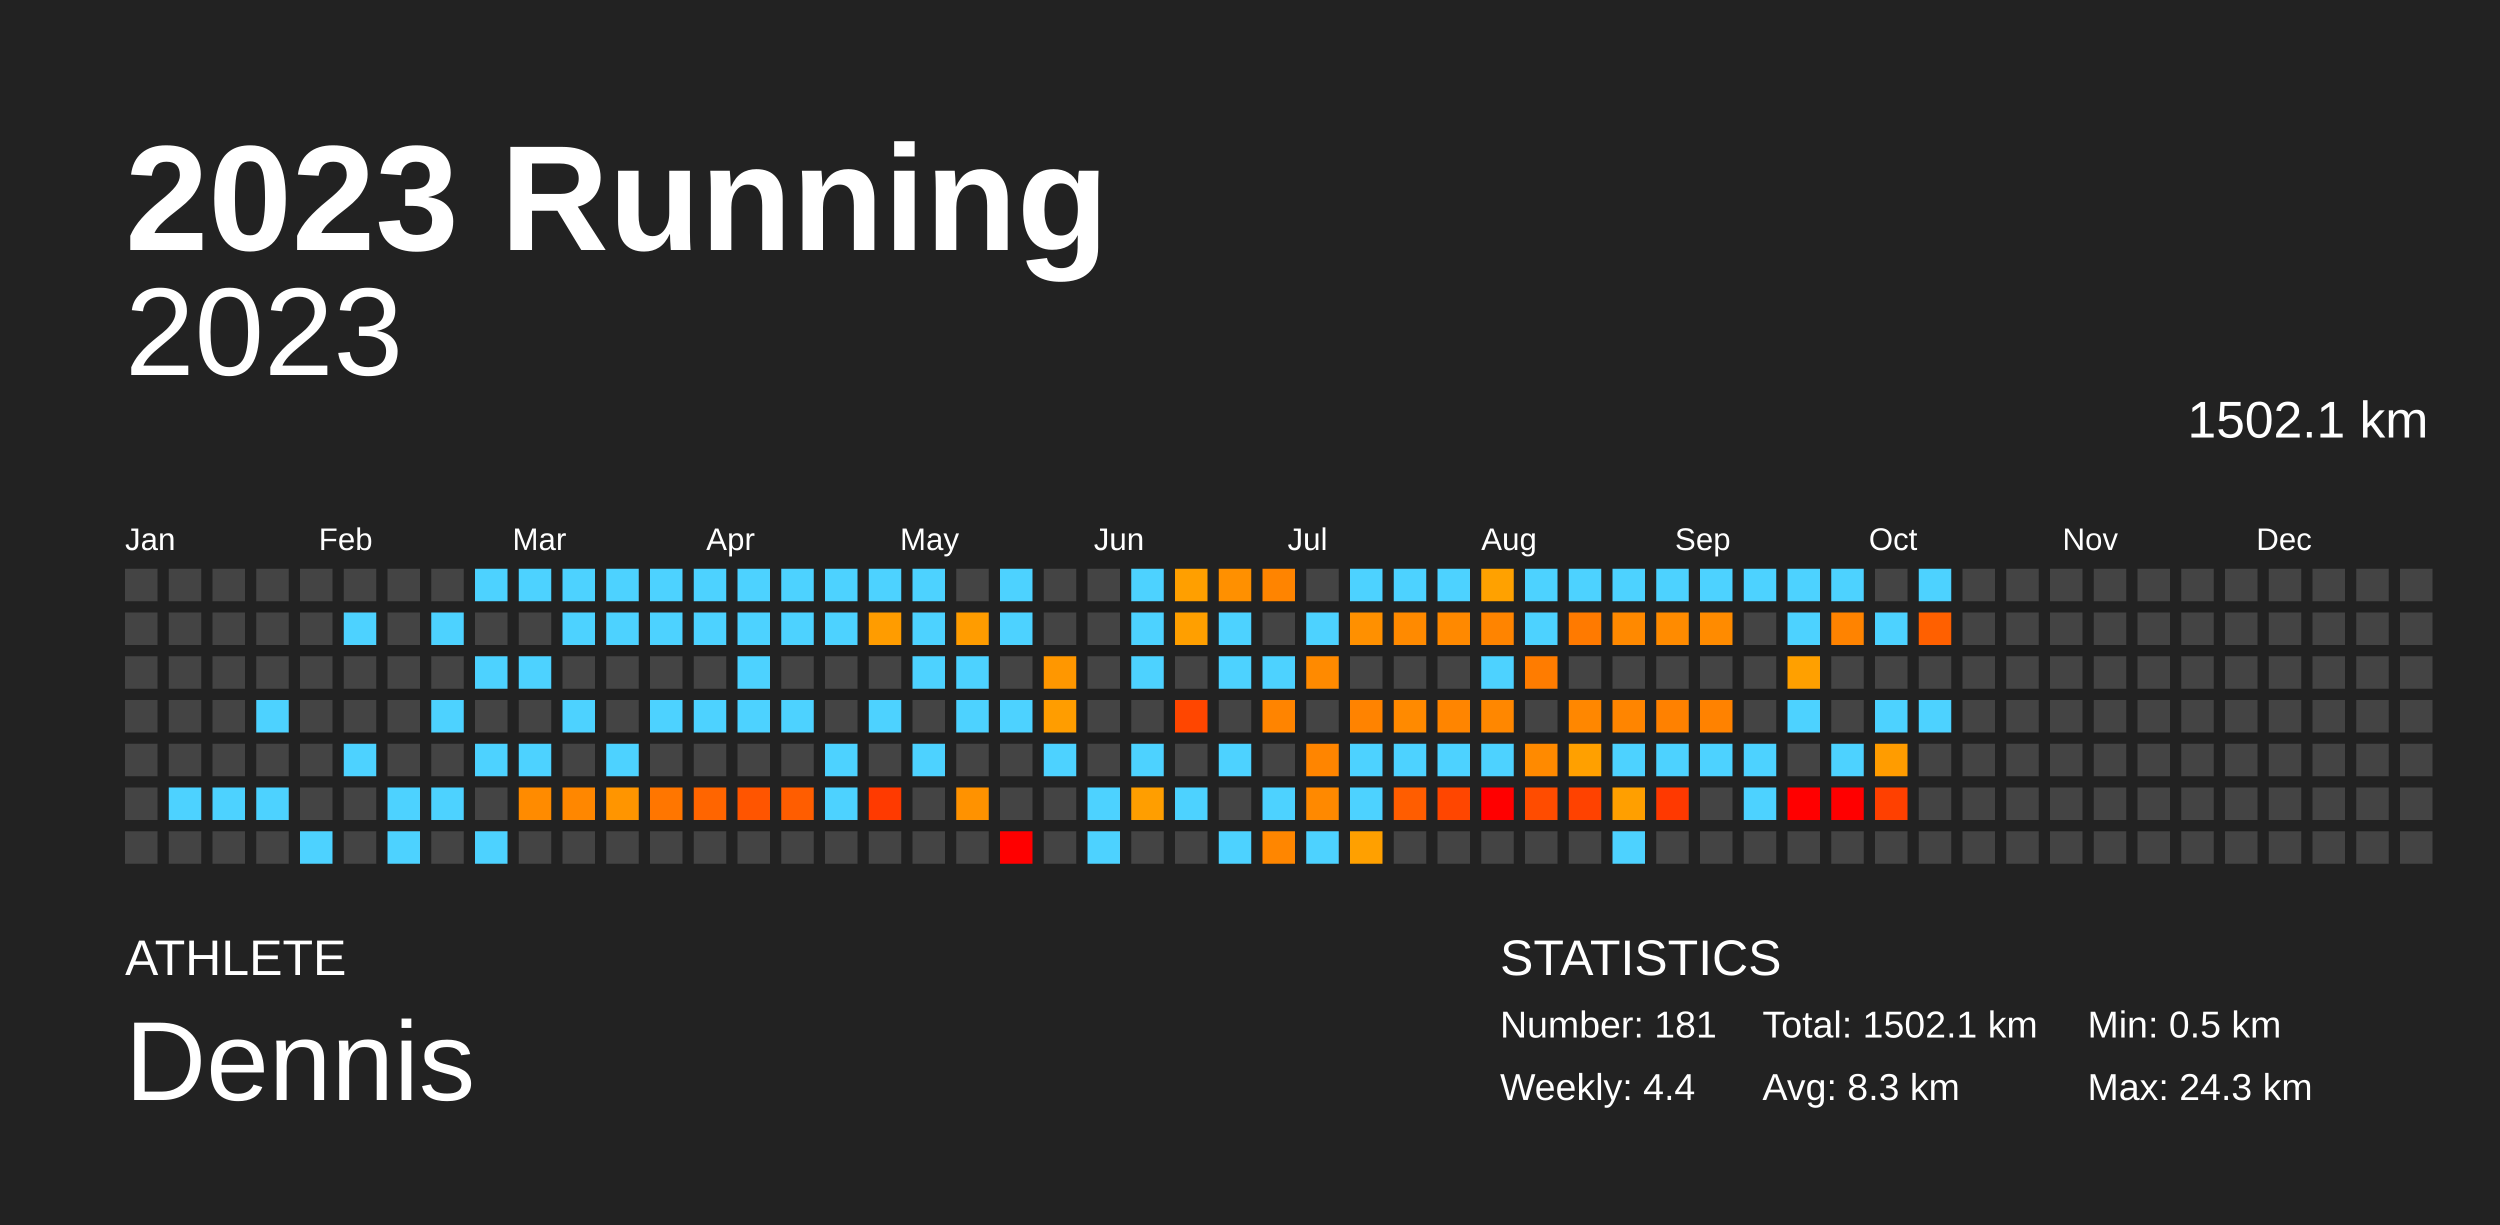
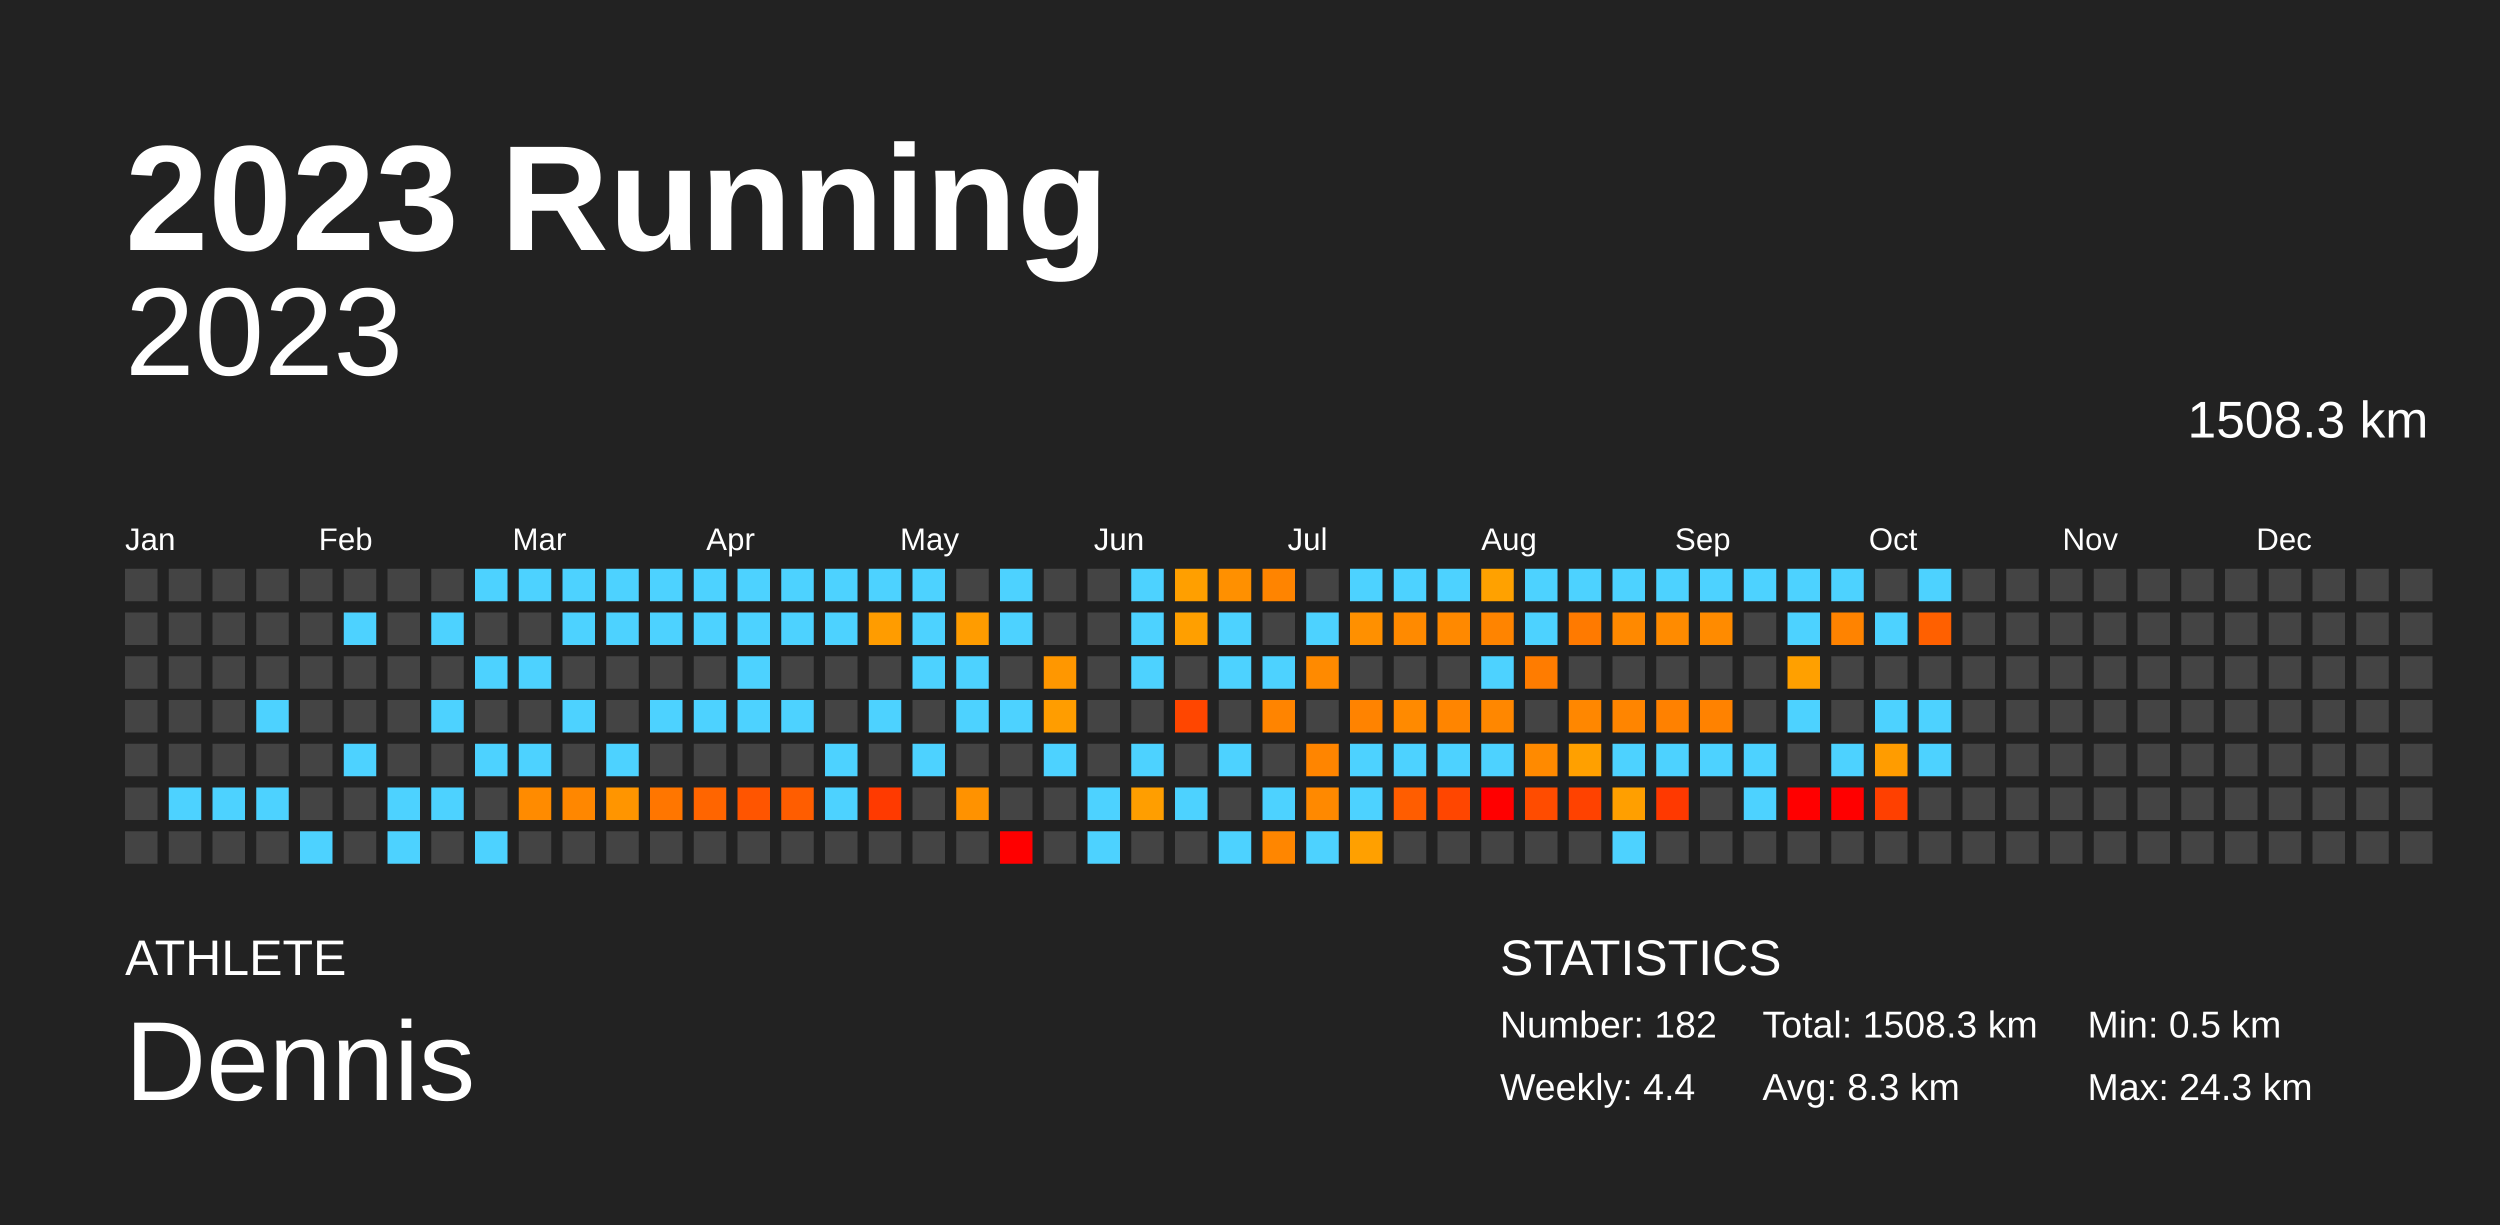
<svg xmlns="http://www.w3.org/2000/svg" baseProfile="full" height="98mm" version="1.1" viewBox="0,0,200,98" width="200mm">
  <defs />
  <rect fill="#222222" height="98" width="200" x="0" y="0" />
  <text fill="#FFFFFF" style="font-size:12px; font-family:Arial; font-weight:bold;" x="10" y="20">2023 Running</text>
  <text fill="#FFFFFF" style="font-size:4px; font-family:Arial" x="10" y="78">ATHLETE</text>
  <text fill="#FFFFFF" style="font-size:9px; font-family:Arial" x="10" y="88">Dennis</text>
  <text fill="#FFFFFF" style="font-size:4px; font-family:Arial" x="120" y="78">STATISTICS</text>
-   <text fill="#FFFFFF" style="font-size:3px; font-family:Arial" x="120" y="83">Number: 181</text>
+   <text fill="#FFFFFF" style="font-size:3px; font-family:Arial" x="120" y="83">Number: 182</text>
  <text fill="#FFFFFF" style="font-size:3px; font-family:Arial" x="120" y="88">Weekly: 4.4</text>
-   <text fill="#FFFFFF" style="font-size:3px; font-family:Arial" x="141" y="83">Total: 1502.1 km</text>
+   <text fill="#FFFFFF" style="font-size:3px; font-family:Arial" x="141" y="83">Total: 1508.3 km</text>
  <text fill="#FFFFFF" style="font-size:3px; font-family:Arial" x="141" y="88">Avg: 8.3 km</text>
  <text fill="#FFFFFF" style="font-size:3px; font-family:Arial" x="167" y="83">Min: 0.5 km</text>
  <text fill="#FFFFFF" style="font-size:3px; font-family:Arial" x="167" y="88">Max: 24.3 km</text>
  <text alignment-baseline="hanging" fill="#FFFFFF" style="font-size:10.0px; font-family:Arial;" x="10" y="30">2023</text>
-   <text alignment-baseline="hanging" fill="#FFFFFF" style="font-size:4.125px; font-family:Arial;" x="175" y="35">1502.1 km</text>
+   <text alignment-baseline="hanging" fill="#FFFFFF" style="font-size:4.125px; font-family:Arial;" x="175" y="35">1508.3 km</text>
  <text fill="#FFFFFF" style="font-size:2.5px; font-family:Arial" x="10.0" y="44">Jan</text>
  <text fill="#FFFFFF" style="font-size:2.5px; font-family:Arial" x="25.5" y="44">Feb</text>
  <text fill="#FFFFFF" style="font-size:2.5px; font-family:Arial" x="41.0" y="44">Mar</text>
  <text fill="#FFFFFF" style="font-size:2.5px; font-family:Arial" x="56.5" y="44">Apr</text>
  <text fill="#FFFFFF" style="font-size:2.5px; font-family:Arial" x="72.0" y="44">May</text>
  <text fill="#FFFFFF" style="font-size:2.5px; font-family:Arial" x="87.5" y="44">Jun</text>
  <text fill="#FFFFFF" style="font-size:2.5px; font-family:Arial" x="103.0" y="44">Jul</text>
  <text fill="#FFFFFF" style="font-size:2.5px; font-family:Arial" x="118.5" y="44">Aug</text>
  <text fill="#FFFFFF" style="font-size:2.5px; font-family:Arial" x="134.0" y="44">Sep</text>
  <text fill="#FFFFFF" style="font-size:2.5px; font-family:Arial" x="149.5" y="44">Oct</text>
  <text fill="#FFFFFF" style="font-size:2.5px; font-family:Arial" x="165.0" y="44">Nov</text>
  <text fill="#FFFFFF" style="font-size:2.5px; font-family:Arial" x="180.5" y="44">Dec</text>
  <rect fill="#444444" height="2.6" width="2.6" x="10.0" y="45.5" />
  <rect fill="#444444" height="2.6" width="2.6" x="10.0" y="49.0" />
  <rect fill="#444444" height="2.6" width="2.6" x="10.0" y="52.5" />
  <rect fill="#444444" height="2.6" width="2.6" x="10.0" y="56.0" />
  <rect fill="#444444" height="2.6" width="2.6" x="10.0" y="59.5" />
  <rect fill="#444444" height="2.6" width="2.6" x="10.0" y="63.0" />
  <rect fill="#444444" height="2.6" width="2.6" x="10.0" y="66.5" />
  <rect fill="#444444" height="2.6" width="2.6" x="13.5" y="45.5" />
  <rect fill="#444444" height="2.6" width="2.6" x="13.5" y="49.0" />
  <rect fill="#444444" height="2.6" width="2.6" x="13.5" y="52.5" />
  <rect fill="#444444" height="2.6" width="2.6" x="13.5" y="56.0" />
  <rect fill="#444444" height="2.6" width="2.6" x="13.5" y="59.5" />
  <rect fill="#4dd2ff" height="2.6" width="2.6" x="13.5" y="63.0" />
  <rect fill="#444444" height="2.6" width="2.6" x="13.5" y="66.5" />
  <rect fill="#444444" height="2.6" width="2.6" x="17.0" y="45.5" />
  <rect fill="#444444" height="2.6" width="2.6" x="17.0" y="49.0" />
  <rect fill="#444444" height="2.6" width="2.6" x="17.0" y="52.5" />
  <rect fill="#444444" height="2.6" width="2.6" x="17.0" y="56.0" />
  <rect fill="#444444" height="2.6" width="2.6" x="17.0" y="59.5" />
  <rect fill="#4dd2ff" height="2.6" width="2.6" x="17.0" y="63.0" />
  <rect fill="#444444" height="2.6" width="2.6" x="17.0" y="66.5" />
  <rect fill="#444444" height="2.6" width="2.6" x="20.5" y="45.5" />
  <rect fill="#444444" height="2.6" width="2.6" x="20.5" y="49.0" />
  <rect fill="#444444" height="2.6" width="2.6" x="20.5" y="52.5" />
  <rect fill="#4dd2ff" height="2.6" width="2.6" x="20.5" y="56.0" />
  <rect fill="#444444" height="2.6" width="2.6" x="20.5" y="59.5" />
  <rect fill="#4dd2ff" height="2.6" width="2.6" x="20.5" y="63.0" />
  <rect fill="#444444" height="2.6" width="2.6" x="20.5" y="66.5" />
  <rect fill="#444444" height="2.6" width="2.6" x="24.0" y="45.5" />
  <rect fill="#444444" height="2.6" width="2.6" x="24.0" y="49.0" />
  <rect fill="#444444" height="2.6" width="2.6" x="24.0" y="52.5" />
  <rect fill="#444444" height="2.6" width="2.6" x="24.0" y="56.0" />
  <rect fill="#444444" height="2.6" width="2.6" x="24.0" y="59.5" />
  <rect fill="#444444" height="2.6" width="2.6" x="24.0" y="63.0" />
  <rect fill="#4dd2ff" height="2.6" width="2.6" x="24.0" y="66.5" />
  <rect fill="#444444" height="2.6" width="2.6" x="27.5" y="45.5" />
  <rect fill="#4dd2ff" height="2.6" width="2.6" x="27.5" y="49.0" />
  <rect fill="#444444" height="2.6" width="2.6" x="27.5" y="52.5" />
  <rect fill="#444444" height="2.6" width="2.6" x="27.5" y="56.0" />
  <rect fill="#4dd2ff" height="2.6" width="2.6" x="27.5" y="59.5" />
  <rect fill="#444444" height="2.6" width="2.6" x="27.5" y="63.0" />
  <rect fill="#444444" height="2.6" width="2.6" x="27.5" y="66.5" />
  <rect fill="#444444" height="2.6" width="2.6" x="31.0" y="45.5" />
  <rect fill="#444444" height="2.6" width="2.6" x="31.0" y="49.0" />
  <rect fill="#444444" height="2.6" width="2.6" x="31.0" y="52.5" />
  <rect fill="#444444" height="2.6" width="2.6" x="31.0" y="56.0" />
  <rect fill="#444444" height="2.6" width="2.6" x="31.0" y="59.5" />
  <rect fill="#4dd2ff" height="2.6" width="2.6" x="31.0" y="63.0" />
  <rect fill="#4dd2ff" height="2.6" width="2.6" x="31.0" y="66.5" />
  <rect fill="#444444" height="2.6" width="2.6" x="34.5" y="45.5" />
  <rect fill="#4dd2ff" height="2.6" width="2.6" x="34.5" y="49.0" />
  <rect fill="#444444" height="2.6" width="2.6" x="34.5" y="52.5" />
  <rect fill="#4dd2ff" height="2.6" width="2.6" x="34.5" y="56.0" />
  <rect fill="#444444" height="2.6" width="2.6" x="34.5" y="59.5" />
  <rect fill="#4dd2ff" height="2.6" width="2.6" x="34.5" y="63.0" />
  <rect fill="#444444" height="2.6" width="2.6" x="34.5" y="66.5" />
  <rect fill="#4dd2ff" height="2.6" width="2.6" x="38.0" y="45.5" />
  <rect fill="#444444" height="2.6" width="2.6" x="38.0" y="49.0" />
  <rect fill="#4dd2ff" height="2.6" width="2.6" x="38.0" y="52.5" />
  <rect fill="#444444" height="2.6" width="2.6" x="38.0" y="56.0" />
  <rect fill="#4dd2ff" height="2.6" width="2.6" x="38.0" y="59.5" />
  <rect fill="#444444" height="2.6" width="2.6" x="38.0" y="63.0" />
  <rect fill="#4dd2ff" height="2.6" width="2.6" x="38.0" y="66.5" />
  <rect fill="#4dd2ff" height="2.6" width="2.6" x="41.5" y="45.5" />
  <rect fill="#444444" height="2.6" width="2.6" x="41.5" y="49.0" />
  <rect fill="#4dd2ff" height="2.6" width="2.6" x="41.5" y="52.5" />
  <rect fill="#444444" height="2.6" width="2.6" x="41.5" y="56.0" />
  <rect fill="#4dd2ff" height="2.6" width="2.6" x="41.5" y="59.5" />
  <rect fill="#ff8b00" height="2.6" width="2.6" x="41.5" y="63.0" />
  <rect fill="#444444" height="2.6" width="2.6" x="41.5" y="66.5" />
  <rect fill="#4dd2ff" height="2.6" width="2.6" x="45.0" y="45.5" />
  <rect fill="#4dd2ff" height="2.6" width="2.6" x="45.0" y="49.0" />
  <rect fill="#444444" height="2.6" width="2.6" x="45.0" y="52.5" />
  <rect fill="#4dd2ff" height="2.6" width="2.6" x="45.0" y="56.0" />
  <rect fill="#444444" height="2.6" width="2.6" x="45.0" y="59.5" />
  <rect fill="#ff8700" height="2.6" width="2.6" x="45.0" y="63.0" />
  <rect fill="#444444" height="2.6" width="2.6" x="45.0" y="66.5" />
  <rect fill="#4dd2ff" height="2.6" width="2.6" x="48.5" y="45.5" />
  <rect fill="#4dd2ff" height="2.6" width="2.6" x="48.5" y="49.0" />
  <rect fill="#444444" height="2.6" width="2.6" x="48.5" y="52.5" />
  <rect fill="#444444" height="2.6" width="2.6" x="48.5" y="56.0" />
  <rect fill="#4dd2ff" height="2.6" width="2.6" x="48.5" y="59.5" />
  <rect fill="#ff9500" height="2.6" width="2.6" x="48.5" y="63.0" />
  <rect fill="#444444" height="2.6" width="2.6" x="48.5" y="66.5" />
  <rect fill="#4dd2ff" height="2.6" width="2.6" x="52.0" y="45.5" />
  <rect fill="#4dd2ff" height="2.6" width="2.6" x="52.0" y="49.0" />
  <rect fill="#444444" height="2.6" width="2.6" x="52.0" y="52.5" />
  <rect fill="#4dd2ff" height="2.6" width="2.6" x="52.0" y="56.0" />
  <rect fill="#444444" height="2.6" width="2.6" x="52.0" y="59.5" />
  <rect fill="#ff7600" height="2.6" width="2.6" x="52.0" y="63.0" />
  <rect fill="#444444" height="2.6" width="2.6" x="52.0" y="66.5" />
  <rect fill="#4dd2ff" height="2.6" width="2.6" x="55.5" y="45.5" />
  <rect fill="#4dd2ff" height="2.6" width="2.6" x="55.5" y="49.0" />
  <rect fill="#444444" height="2.6" width="2.6" x="55.5" y="52.5" />
  <rect fill="#4dd2ff" height="2.6" width="2.6" x="55.5" y="56.0" />
  <rect fill="#444444" height="2.6" width="2.6" x="55.5" y="59.5" />
  <rect fill="#ff6500" height="2.6" width="2.6" x="55.5" y="63.0" />
  <rect fill="#444444" height="2.6" width="2.6" x="55.5" y="66.5" />
  <rect fill="#4dd2ff" height="2.6" width="2.6" x="59.0" y="45.5" />
  <rect fill="#4dd2ff" height="2.6" width="2.6" x="59.0" y="49.0" />
  <rect fill="#4dd2ff" height="2.6" width="2.6" x="59.0" y="52.5" />
  <rect fill="#4dd2ff" height="2.6" width="2.6" x="59.0" y="56.0" />
  <rect fill="#444444" height="2.6" width="2.6" x="59.0" y="59.5" />
  <rect fill="#ff5500" height="2.6" width="2.6" x="59.0" y="63.0" />
  <rect fill="#444444" height="2.6" width="2.6" x="59.0" y="66.5" />
  <rect fill="#4dd2ff" height="2.6" width="2.6" x="62.5" y="45.5" />
  <rect fill="#4dd2ff" height="2.6" width="2.6" x="62.5" y="49.0" />
  <rect fill="#444444" height="2.6" width="2.6" x="62.5" y="52.5" />
  <rect fill="#4dd2ff" height="2.6" width="2.6" x="62.5" y="56.0" />
  <rect fill="#444444" height="2.6" width="2.6" x="62.5" y="59.5" />
  <rect fill="#ff5d00" height="2.6" width="2.6" x="62.5" y="63.0" />
  <rect fill="#444444" height="2.6" width="2.6" x="62.5" y="66.5" />
  <rect fill="#4dd2ff" height="2.6" width="2.6" x="66.0" y="45.5" />
  <rect fill="#4dd2ff" height="2.6" width="2.6" x="66.0" y="49.0" />
  <rect fill="#444444" height="2.6" width="2.6" x="66.0" y="52.5" />
  <rect fill="#444444" height="2.6" width="2.6" x="66.0" y="56.0" />
  <rect fill="#4dd2ff" height="2.6" width="2.6" x="66.0" y="59.5" />
  <rect fill="#4dd2ff" height="2.6" width="2.6" x="66.0" y="63.0" />
  <rect fill="#444444" height="2.6" width="2.6" x="66.0" y="66.5" />
  <rect fill="#4dd2ff" height="2.6" width="2.6" x="69.5" y="45.5" />
  <rect fill="#ff9c00" height="2.6" width="2.6" x="69.5" y="49.0" />
  <rect fill="#444444" height="2.6" width="2.6" x="69.5" y="52.5" />
  <rect fill="#4dd2ff" height="2.6" width="2.6" x="69.5" y="56.0" />
  <rect fill="#444444" height="2.6" width="2.6" x="69.5" y="59.5" />
  <rect fill="#ff3a00" height="2.6" width="2.6" x="69.5" y="63.0" />
  <rect fill="#444444" height="2.6" width="2.6" x="69.5" y="66.5" />
  <rect fill="#4dd2ff" height="2.6" width="2.6" x="73.0" y="45.5" />
  <rect fill="#4dd2ff" height="2.6" width="2.6" x="73.0" y="49.0" />
  <rect fill="#4dd2ff" height="2.6" width="2.6" x="73.0" y="52.5" />
  <rect fill="#444444" height="2.6" width="2.6" x="73.0" y="56.0" />
  <rect fill="#4dd2ff" height="2.6" width="2.6" x="73.0" y="59.5" />
  <rect fill="#444444" height="2.6" width="2.6" x="73.0" y="63.0" />
  <rect fill="#444444" height="2.6" width="2.6" x="73.0" y="66.5" />
  <rect fill="#444444" height="2.6" width="2.6" x="76.5" y="45.5" />
  <rect fill="#ff9c00" height="2.6" width="2.6" x="76.5" y="49.0" />
  <rect fill="#4dd2ff" height="2.6" width="2.6" x="76.5" y="52.5" />
  <rect fill="#4dd2ff" height="2.6" width="2.6" x="76.5" y="56.0" />
  <rect fill="#444444" height="2.6" width="2.6" x="76.5" y="59.5" />
  <rect fill="#ff9200" height="2.6" width="2.6" x="76.5" y="63.0" />
  <rect fill="#444444" height="2.6" width="2.6" x="76.5" y="66.5" />
  <rect fill="#4dd2ff" height="2.6" width="2.6" x="80.0" y="45.5" />
  <rect fill="#4dd2ff" height="2.6" width="2.6" x="80.0" y="49.0" />
  <rect fill="#444444" height="2.6" width="2.6" x="80.0" y="52.5" />
  <rect fill="#4dd2ff" height="2.6" width="2.6" x="80.0" y="56.0" />
  <rect fill="#444444" height="2.6" width="2.6" x="80.0" y="59.5" />
  <rect fill="#444444" height="2.6" width="2.6" x="80.0" y="63.0" />
  <rect fill="red" height="2.6" width="2.6" x="80.0" y="66.5" />
  <rect fill="#444444" height="2.6" width="2.6" x="83.5" y="45.5" />
  <rect fill="#444444" height="2.6" width="2.6" x="83.5" y="49.0" />
  <rect fill="#ff9700" height="2.6" width="2.6" x="83.5" y="52.5" />
  <rect fill="#ff9d00" height="2.6" width="2.6" x="83.5" y="56.0" />
  <rect fill="#4dd2ff" height="2.6" width="2.6" x="83.5" y="59.5" />
  <rect fill="#444444" height="2.6" width="2.6" x="83.5" y="63.0" />
  <rect fill="#444444" height="2.6" width="2.6" x="83.5" y="66.5" />
  <rect fill="#444444" height="2.6" width="2.6" x="87.0" y="45.5" />
  <rect fill="#444444" height="2.6" width="2.6" x="87.0" y="49.0" />
  <rect fill="#444444" height="2.6" width="2.6" x="87.0" y="52.5" />
  <rect fill="#444444" height="2.6" width="2.6" x="87.0" y="56.0" />
  <rect fill="#444444" height="2.6" width="2.6" x="87.0" y="59.5" />
  <rect fill="#4dd2ff" height="2.6" width="2.6" x="87.0" y="63.0" />
  <rect fill="#4dd2ff" height="2.6" width="2.6" x="87.0" y="66.5" />
  <rect fill="#4dd2ff" height="2.6" width="2.6" x="90.5" y="45.5" />
  <rect fill="#4dd2ff" height="2.6" width="2.6" x="90.5" y="49.0" />
  <rect fill="#4dd2ff" height="2.6" width="2.6" x="90.5" y="52.5" />
  <rect fill="#444444" height="2.6" width="2.6" x="90.5" y="56.0" />
  <rect fill="#4dd2ff" height="2.6" width="2.6" x="90.5" y="59.5" />
  <rect fill="#ff9e00" height="2.6" width="2.6" x="90.5" y="63.0" />
  <rect fill="#444444" height="2.6" width="2.6" x="90.5" y="66.5" />
  <rect fill="#ff9f00" height="2.6" width="2.6" x="94.0" y="45.5" />
  <rect fill="#ff9f00" height="2.6" width="2.6" x="94.0" y="49.0" />
  <rect fill="#444444" height="2.6" width="2.6" x="94.0" y="52.5" />
  <rect fill="#ff4600" height="2.6" width="2.6" x="94.0" y="56.0" />
  <rect fill="#444444" height="2.6" width="2.6" x="94.0" y="59.5" />
  <rect fill="#4dd2ff" height="2.6" width="2.6" x="94.0" y="63.0" />
  <rect fill="#444444" height="2.6" width="2.6" x="94.0" y="66.5" />
  <rect fill="#ff9000" height="2.6" width="2.6" x="97.5" y="45.5" />
  <rect fill="#4dd2ff" height="2.6" width="2.6" x="97.5" y="49.0" />
  <rect fill="#4dd2ff" height="2.6" width="2.6" x="97.5" y="52.5" />
  <rect fill="#444444" height="2.6" width="2.6" x="97.5" y="56.0" />
  <rect fill="#4dd2ff" height="2.6" width="2.6" x="97.5" y="59.5" />
  <rect fill="#444444" height="2.6" width="2.6" x="97.5" y="63.0" />
  <rect fill="#4dd2ff" height="2.6" width="2.6" x="97.5" y="66.5" />
  <rect fill="#ff8400" height="2.6" width="2.6" x="101.0" y="45.5" />
  <rect fill="#444444" height="2.6" width="2.6" x="101.0" y="49.0" />
  <rect fill="#4dd2ff" height="2.6" width="2.6" x="101.0" y="52.5" />
  <rect fill="#ff8400" height="2.6" width="2.6" x="101.0" y="56.0" />
  <rect fill="#444444" height="2.6" width="2.6" x="101.0" y="59.5" />
  <rect fill="#4dd2ff" height="2.6" width="2.6" x="101.0" y="63.0" />
  <rect fill="#ff8600" height="2.6" width="2.6" x="101.0" y="66.5" />
  <rect fill="#444444" height="2.6" width="2.6" x="104.5" y="45.5" />
  <rect fill="#4dd2ff" height="2.6" width="2.6" x="104.5" y="49.0" />
  <rect fill="#ff8a00" height="2.6" width="2.6" x="104.5" y="52.5" />
  <rect fill="#444444" height="2.6" width="2.6" x="104.5" y="56.0" />
  <rect fill="#ff8500" height="2.6" width="2.6" x="104.5" y="59.5" />
  <rect fill="#ff8900" height="2.6" width="2.6" x="104.5" y="63.0" />
  <rect fill="#4dd2ff" height="2.6" width="2.6" x="104.5" y="66.5" />
  <rect fill="#4dd2ff" height="2.6" width="2.6" x="108.0" y="45.5" />
  <rect fill="#ff9000" height="2.6" width="2.6" x="108.0" y="49.0" />
  <rect fill="#444444" height="2.6" width="2.6" x="108.0" y="52.5" />
  <rect fill="#ff8300" height="2.6" width="2.6" x="108.0" y="56.0" />
  <rect fill="#4dd2ff" height="2.6" width="2.6" x="108.0" y="59.5" />
  <rect fill="#4dd2ff" height="2.6" width="2.6" x="108.0" y="63.0" />
  <rect fill="#ffa000" height="2.6" width="2.6" x="108.0" y="66.5" />
  <rect fill="#4dd2ff" height="2.6" width="2.6" x="111.5" y="45.5" />
  <rect fill="#ff8a00" height="2.6" width="2.6" x="111.5" y="49.0" />
  <rect fill="#444444" height="2.6" width="2.6" x="111.5" y="52.5" />
  <rect fill="#ff8a00" height="2.6" width="2.6" x="111.5" y="56.0" />
  <rect fill="#4dd2ff" height="2.6" width="2.6" x="111.5" y="59.5" />
  <rect fill="#ff5d00" height="2.6" width="2.6" x="111.5" y="63.0" />
  <rect fill="#444444" height="2.6" width="2.6" x="111.5" y="66.5" />
  <rect fill="#4dd2ff" height="2.6" width="2.6" x="115.0" y="45.5" />
  <rect fill="#ff8900" height="2.6" width="2.6" x="115.0" y="49.0" />
  <rect fill="#444444" height="2.6" width="2.6" x="115.0" y="52.5" />
  <rect fill="#ff8500" height="2.6" width="2.6" x="115.0" y="56.0" />
  <rect fill="#4dd2ff" height="2.6" width="2.6" x="115.0" y="59.5" />
  <rect fill="#ff4600" height="2.6" width="2.6" x="115.0" y="63.0" />
  <rect fill="#444444" height="2.6" width="2.6" x="115.0" y="66.5" />
  <rect fill="#ffa100" height="2.6" width="2.6" x="118.5" y="45.5" />
  <rect fill="#ff8400" height="2.6" width="2.6" x="118.5" y="49.0" />
  <rect fill="#4dd2ff" height="2.6" width="2.6" x="118.5" y="52.5" />
  <rect fill="#ff8700" height="2.6" width="2.6" x="118.5" y="56.0" />
  <rect fill="#4dd2ff" height="2.6" width="2.6" x="118.5" y="59.5" />
  <rect fill="red" height="2.6" width="2.6" x="118.5" y="63.0" />
  <rect fill="#444444" height="2.6" width="2.6" x="118.5" y="66.5" />
  <rect fill="#4dd2ff" height="2.6" width="2.6" x="122.0" y="45.5" />
  <rect fill="#4dd2ff" height="2.6" width="2.6" x="122.0" y="49.0" />
  <rect fill="#ff7c00" height="2.6" width="2.6" x="122.0" y="52.5" />
  <rect fill="#444444" height="2.6" width="2.6" x="122.0" y="56.0" />
  <rect fill="#ff8a00" height="2.6" width="2.6" x="122.0" y="59.5" />
  <rect fill="#ff4c00" height="2.6" width="2.6" x="122.0" y="63.0" />
  <rect fill="#444444" height="2.6" width="2.6" x="122.0" y="66.5" />
  <rect fill="#4dd2ff" height="2.6" width="2.6" x="125.5" y="45.5" />
  <rect fill="#ff7a00" height="2.6" width="2.6" x="125.5" y="49.0" />
  <rect fill="#444444" height="2.6" width="2.6" x="125.5" y="52.5" />
  <rect fill="#ff8700" height="2.6" width="2.6" x="125.5" y="56.0" />
  <rect fill="#ffa000" height="2.6" width="2.6" x="125.5" y="59.5" />
  <rect fill="#ff4200" height="2.6" width="2.6" x="125.5" y="63.0" />
  <rect fill="#444444" height="2.6" width="2.6" x="125.5" y="66.5" />
  <rect fill="#4dd2ff" height="2.6" width="2.6" x="129.0" y="45.5" />
  <rect fill="#ff8900" height="2.6" width="2.6" x="129.0" y="49.0" />
  <rect fill="#444444" height="2.6" width="2.6" x="129.0" y="52.5" />
  <rect fill="#ff8500" height="2.6" width="2.6" x="129.0" y="56.0" />
  <rect fill="#4dd2ff" height="2.6" width="2.6" x="129.0" y="59.5" />
  <rect fill="#ff9f00" height="2.6" width="2.6" x="129.0" y="63.0" />
  <rect fill="#4dd2ff" height="2.6" width="2.6" x="129.0" y="66.5" />
  <rect fill="#4dd2ff" height="2.6" width="2.6" x="132.5" y="45.5" />
  <rect fill="#ff8b00" height="2.6" width="2.6" x="132.5" y="49.0" />
  <rect fill="#444444" height="2.6" width="2.6" x="132.5" y="52.5" />
  <rect fill="#ff8100" height="2.6" width="2.6" x="132.5" y="56.0" />
  <rect fill="#4dd2ff" height="2.6" width="2.6" x="132.5" y="59.5" />
  <rect fill="#ff3900" height="2.6" width="2.6" x="132.5" y="63.0" />
  <rect fill="#444444" height="2.6" width="2.6" x="132.5" y="66.5" />
  <rect fill="#4dd2ff" height="2.6" width="2.6" x="136.0" y="45.5" />
  <rect fill="#ff8b00" height="2.6" width="2.6" x="136.0" y="49.0" />
  <rect fill="#444444" height="2.6" width="2.6" x="136.0" y="52.5" />
  <rect fill="#ff8200" height="2.6" width="2.6" x="136.0" y="56.0" />
  <rect fill="#4dd2ff" height="2.6" width="2.6" x="136.0" y="59.5" />
  <rect fill="#444444" height="2.6" width="2.6" x="136.0" y="63.0" />
  <rect fill="#444444" height="2.6" width="2.6" x="136.0" y="66.5" />
  <rect fill="#4dd2ff" height="2.6" width="2.6" x="139.5" y="45.5" />
  <rect fill="#444444" height="2.6" width="2.6" x="139.5" y="49.0" />
  <rect fill="#444444" height="2.6" width="2.6" x="139.5" y="52.5" />
  <rect fill="#444444" height="2.6" width="2.6" x="139.5" y="56.0" />
  <rect fill="#4dd2ff" height="2.6" width="2.6" x="139.5" y="59.5" />
  <rect fill="#4dd2ff" height="2.6" width="2.6" x="139.5" y="63.0" />
  <rect fill="#444444" height="2.6" width="2.6" x="139.5" y="66.5" />
  <rect fill="#4dd2ff" height="2.6" width="2.6" x="143.0" y="45.5" />
  <rect fill="#4dd2ff" height="2.6" width="2.6" x="143.0" y="49.0" />
  <rect fill="#ffa000" height="2.6" width="2.6" x="143.0" y="52.5" />
  <rect fill="#4dd2ff" height="2.6" width="2.6" x="143.0" y="56.0" />
  <rect fill="#444444" height="2.6" width="2.6" x="143.0" y="59.5" />
  <rect fill="red" height="2.6" width="2.6" x="143.0" y="63.0" />
  <rect fill="#444444" height="2.6" width="2.6" x="143.0" y="66.5" />
  <rect fill="#4dd2ff" height="2.6" width="2.6" x="146.5" y="45.5" />
  <rect fill="#ff8300" height="2.6" width="2.6" x="146.5" y="49.0" />
  <rect fill="#444444" height="2.6" width="2.6" x="146.5" y="52.5" />
  <rect fill="#444444" height="2.6" width="2.6" x="146.5" y="56.0" />
  <rect fill="#4dd2ff" height="2.6" width="2.6" x="146.5" y="59.5" />
  <rect fill="red" height="2.6" width="2.6" x="146.5" y="63.0" />
  <rect fill="#444444" height="2.6" width="2.6" x="146.5" y="66.5" />
  <rect fill="#444444" height="2.6" width="2.6" x="150.0" y="45.5" />
  <rect fill="#4dd2ff" height="2.6" width="2.6" x="150.0" y="49.0" />
  <rect fill="#444444" height="2.6" width="2.6" x="150.0" y="52.5" />
  <rect fill="#4dd2ff" height="2.6" width="2.6" x="150.0" y="56.0" />
  <rect fill="#ff9c00" height="2.6" width="2.6" x="150.0" y="59.5" />
  <rect fill="#ff4000" height="2.6" width="2.6" x="150.0" y="63.0" />
  <rect fill="#444444" height="2.6" width="2.6" x="150.0" y="66.5" />
  <rect fill="#4dd2ff" height="2.6" width="2.6" x="153.5" y="45.5" />
  <rect fill="#ff6000" height="2.6" width="2.6" x="153.5" y="49.0" />
  <rect fill="#444444" height="2.6" width="2.6" x="153.5" y="52.5" />
  <rect fill="#4dd2ff" height="2.6" width="2.6" x="153.5" y="56.0" />
-   <rect fill="#444444" height="2.6" width="2.6" x="153.5" y="59.5" />
+   <rect fill="#4dd2ff" height="2.6" width="2.6" x="153.5" y="59.5" />
  <rect fill="#444444" height="2.6" width="2.6" x="153.5" y="63.0" />
  <rect fill="#444444" height="2.6" width="2.6" x="153.5" y="66.5" />
  <rect fill="#444444" height="2.6" width="2.6" x="157.0" y="45.5" />
  <rect fill="#444444" height="2.6" width="2.6" x="157.0" y="49.0" />
  <rect fill="#444444" height="2.6" width="2.6" x="157.0" y="52.5" />
  <rect fill="#444444" height="2.6" width="2.6" x="157.0" y="56.0" />
  <rect fill="#444444" height="2.6" width="2.6" x="157.0" y="59.5" />
  <rect fill="#444444" height="2.6" width="2.6" x="157.0" y="63.0" />
  <rect fill="#444444" height="2.6" width="2.6" x="157.0" y="66.5" />
  <rect fill="#444444" height="2.6" width="2.6" x="160.5" y="45.5" />
  <rect fill="#444444" height="2.6" width="2.6" x="160.5" y="49.0" />
  <rect fill="#444444" height="2.6" width="2.6" x="160.5" y="52.5" />
  <rect fill="#444444" height="2.6" width="2.6" x="160.5" y="56.0" />
  <rect fill="#444444" height="2.6" width="2.6" x="160.5" y="59.5" />
  <rect fill="#444444" height="2.6" width="2.6" x="160.5" y="63.0" />
  <rect fill="#444444" height="2.6" width="2.6" x="160.5" y="66.5" />
  <rect fill="#444444" height="2.6" width="2.6" x="164.0" y="45.5" />
  <rect fill="#444444" height="2.6" width="2.6" x="164.0" y="49.0" />
  <rect fill="#444444" height="2.6" width="2.6" x="164.0" y="52.5" />
  <rect fill="#444444" height="2.6" width="2.6" x="164.0" y="56.0" />
  <rect fill="#444444" height="2.6" width="2.6" x="164.0" y="59.5" />
  <rect fill="#444444" height="2.6" width="2.6" x="164.0" y="63.0" />
  <rect fill="#444444" height="2.6" width="2.6" x="164.0" y="66.5" />
  <rect fill="#444444" height="2.6" width="2.6" x="167.5" y="45.5" />
  <rect fill="#444444" height="2.6" width="2.6" x="167.5" y="49.0" />
  <rect fill="#444444" height="2.6" width="2.6" x="167.5" y="52.5" />
  <rect fill="#444444" height="2.6" width="2.6" x="167.5" y="56.0" />
  <rect fill="#444444" height="2.6" width="2.6" x="167.5" y="59.5" />
  <rect fill="#444444" height="2.6" width="2.6" x="167.5" y="63.0" />
  <rect fill="#444444" height="2.6" width="2.6" x="167.5" y="66.5" />
  <rect fill="#444444" height="2.6" width="2.6" x="171.0" y="45.5" />
  <rect fill="#444444" height="2.6" width="2.6" x="171.0" y="49.0" />
  <rect fill="#444444" height="2.6" width="2.6" x="171.0" y="52.5" />
  <rect fill="#444444" height="2.6" width="2.6" x="171.0" y="56.0" />
  <rect fill="#444444" height="2.6" width="2.6" x="171.0" y="59.5" />
  <rect fill="#444444" height="2.6" width="2.6" x="171.0" y="63.0" />
  <rect fill="#444444" height="2.6" width="2.6" x="171.0" y="66.5" />
  <rect fill="#444444" height="2.6" width="2.6" x="174.5" y="45.5" />
  <rect fill="#444444" height="2.6" width="2.6" x="174.5" y="49.0" />
  <rect fill="#444444" height="2.6" width="2.6" x="174.5" y="52.5" />
  <rect fill="#444444" height="2.6" width="2.6" x="174.5" y="56.0" />
  <rect fill="#444444" height="2.6" width="2.6" x="174.5" y="59.5" />
  <rect fill="#444444" height="2.6" width="2.6" x="174.5" y="63.0" />
  <rect fill="#444444" height="2.6" width="2.6" x="174.5" y="66.5" />
  <rect fill="#444444" height="2.6" width="2.6" x="178.0" y="45.5" />
  <rect fill="#444444" height="2.6" width="2.6" x="178.0" y="49.0" />
  <rect fill="#444444" height="2.6" width="2.6" x="178.0" y="52.5" />
  <rect fill="#444444" height="2.6" width="2.6" x="178.0" y="56.0" />
  <rect fill="#444444" height="2.6" width="2.6" x="178.0" y="59.5" />
  <rect fill="#444444" height="2.6" width="2.6" x="178.0" y="63.0" />
  <rect fill="#444444" height="2.6" width="2.6" x="178.0" y="66.5" />
  <rect fill="#444444" height="2.6" width="2.6" x="181.5" y="45.5" />
  <rect fill="#444444" height="2.6" width="2.6" x="181.5" y="49.0" />
  <rect fill="#444444" height="2.6" width="2.6" x="181.5" y="52.5" />
  <rect fill="#444444" height="2.6" width="2.6" x="181.5" y="56.0" />
  <rect fill="#444444" height="2.6" width="2.6" x="181.5" y="59.5" />
  <rect fill="#444444" height="2.6" width="2.6" x="181.5" y="63.0" />
  <rect fill="#444444" height="2.6" width="2.6" x="181.5" y="66.5" />
  <rect fill="#444444" height="2.6" width="2.6" x="185.0" y="45.5" />
  <rect fill="#444444" height="2.6" width="2.6" x="185.0" y="49.0" />
  <rect fill="#444444" height="2.6" width="2.6" x="185.0" y="52.5" />
  <rect fill="#444444" height="2.6" width="2.6" x="185.0" y="56.0" />
  <rect fill="#444444" height="2.6" width="2.6" x="185.0" y="59.5" />
  <rect fill="#444444" height="2.6" width="2.6" x="185.0" y="63.0" />
  <rect fill="#444444" height="2.6" width="2.6" x="185.0" y="66.5" />
  <rect fill="#444444" height="2.6" width="2.6" x="188.5" y="45.5" />
  <rect fill="#444444" height="2.6" width="2.6" x="188.5" y="49.0" />
  <rect fill="#444444" height="2.6" width="2.6" x="188.5" y="52.5" />
  <rect fill="#444444" height="2.6" width="2.6" x="188.5" y="56.0" />
  <rect fill="#444444" height="2.6" width="2.6" x="188.5" y="59.5" />
  <rect fill="#444444" height="2.6" width="2.6" x="188.5" y="63.0" />
  <rect fill="#444444" height="2.6" width="2.6" x="188.5" y="66.5" />
  <rect fill="#444444" height="2.6" width="2.6" x="192.0" y="45.5" />
  <rect fill="#444444" height="2.6" width="2.6" x="192.0" y="49.0" />
  <rect fill="#444444" height="2.6" width="2.6" x="192.0" y="52.5" />
  <rect fill="#444444" height="2.6" width="2.6" x="192.0" y="56.0" />
  <rect fill="#444444" height="2.6" width="2.6" x="192.0" y="59.5" />
  <rect fill="#444444" height="2.6" width="2.6" x="192.0" y="63.0" />
  <rect fill="#444444" height="2.6" width="2.6" x="192.0" y="66.5" />
</svg>
